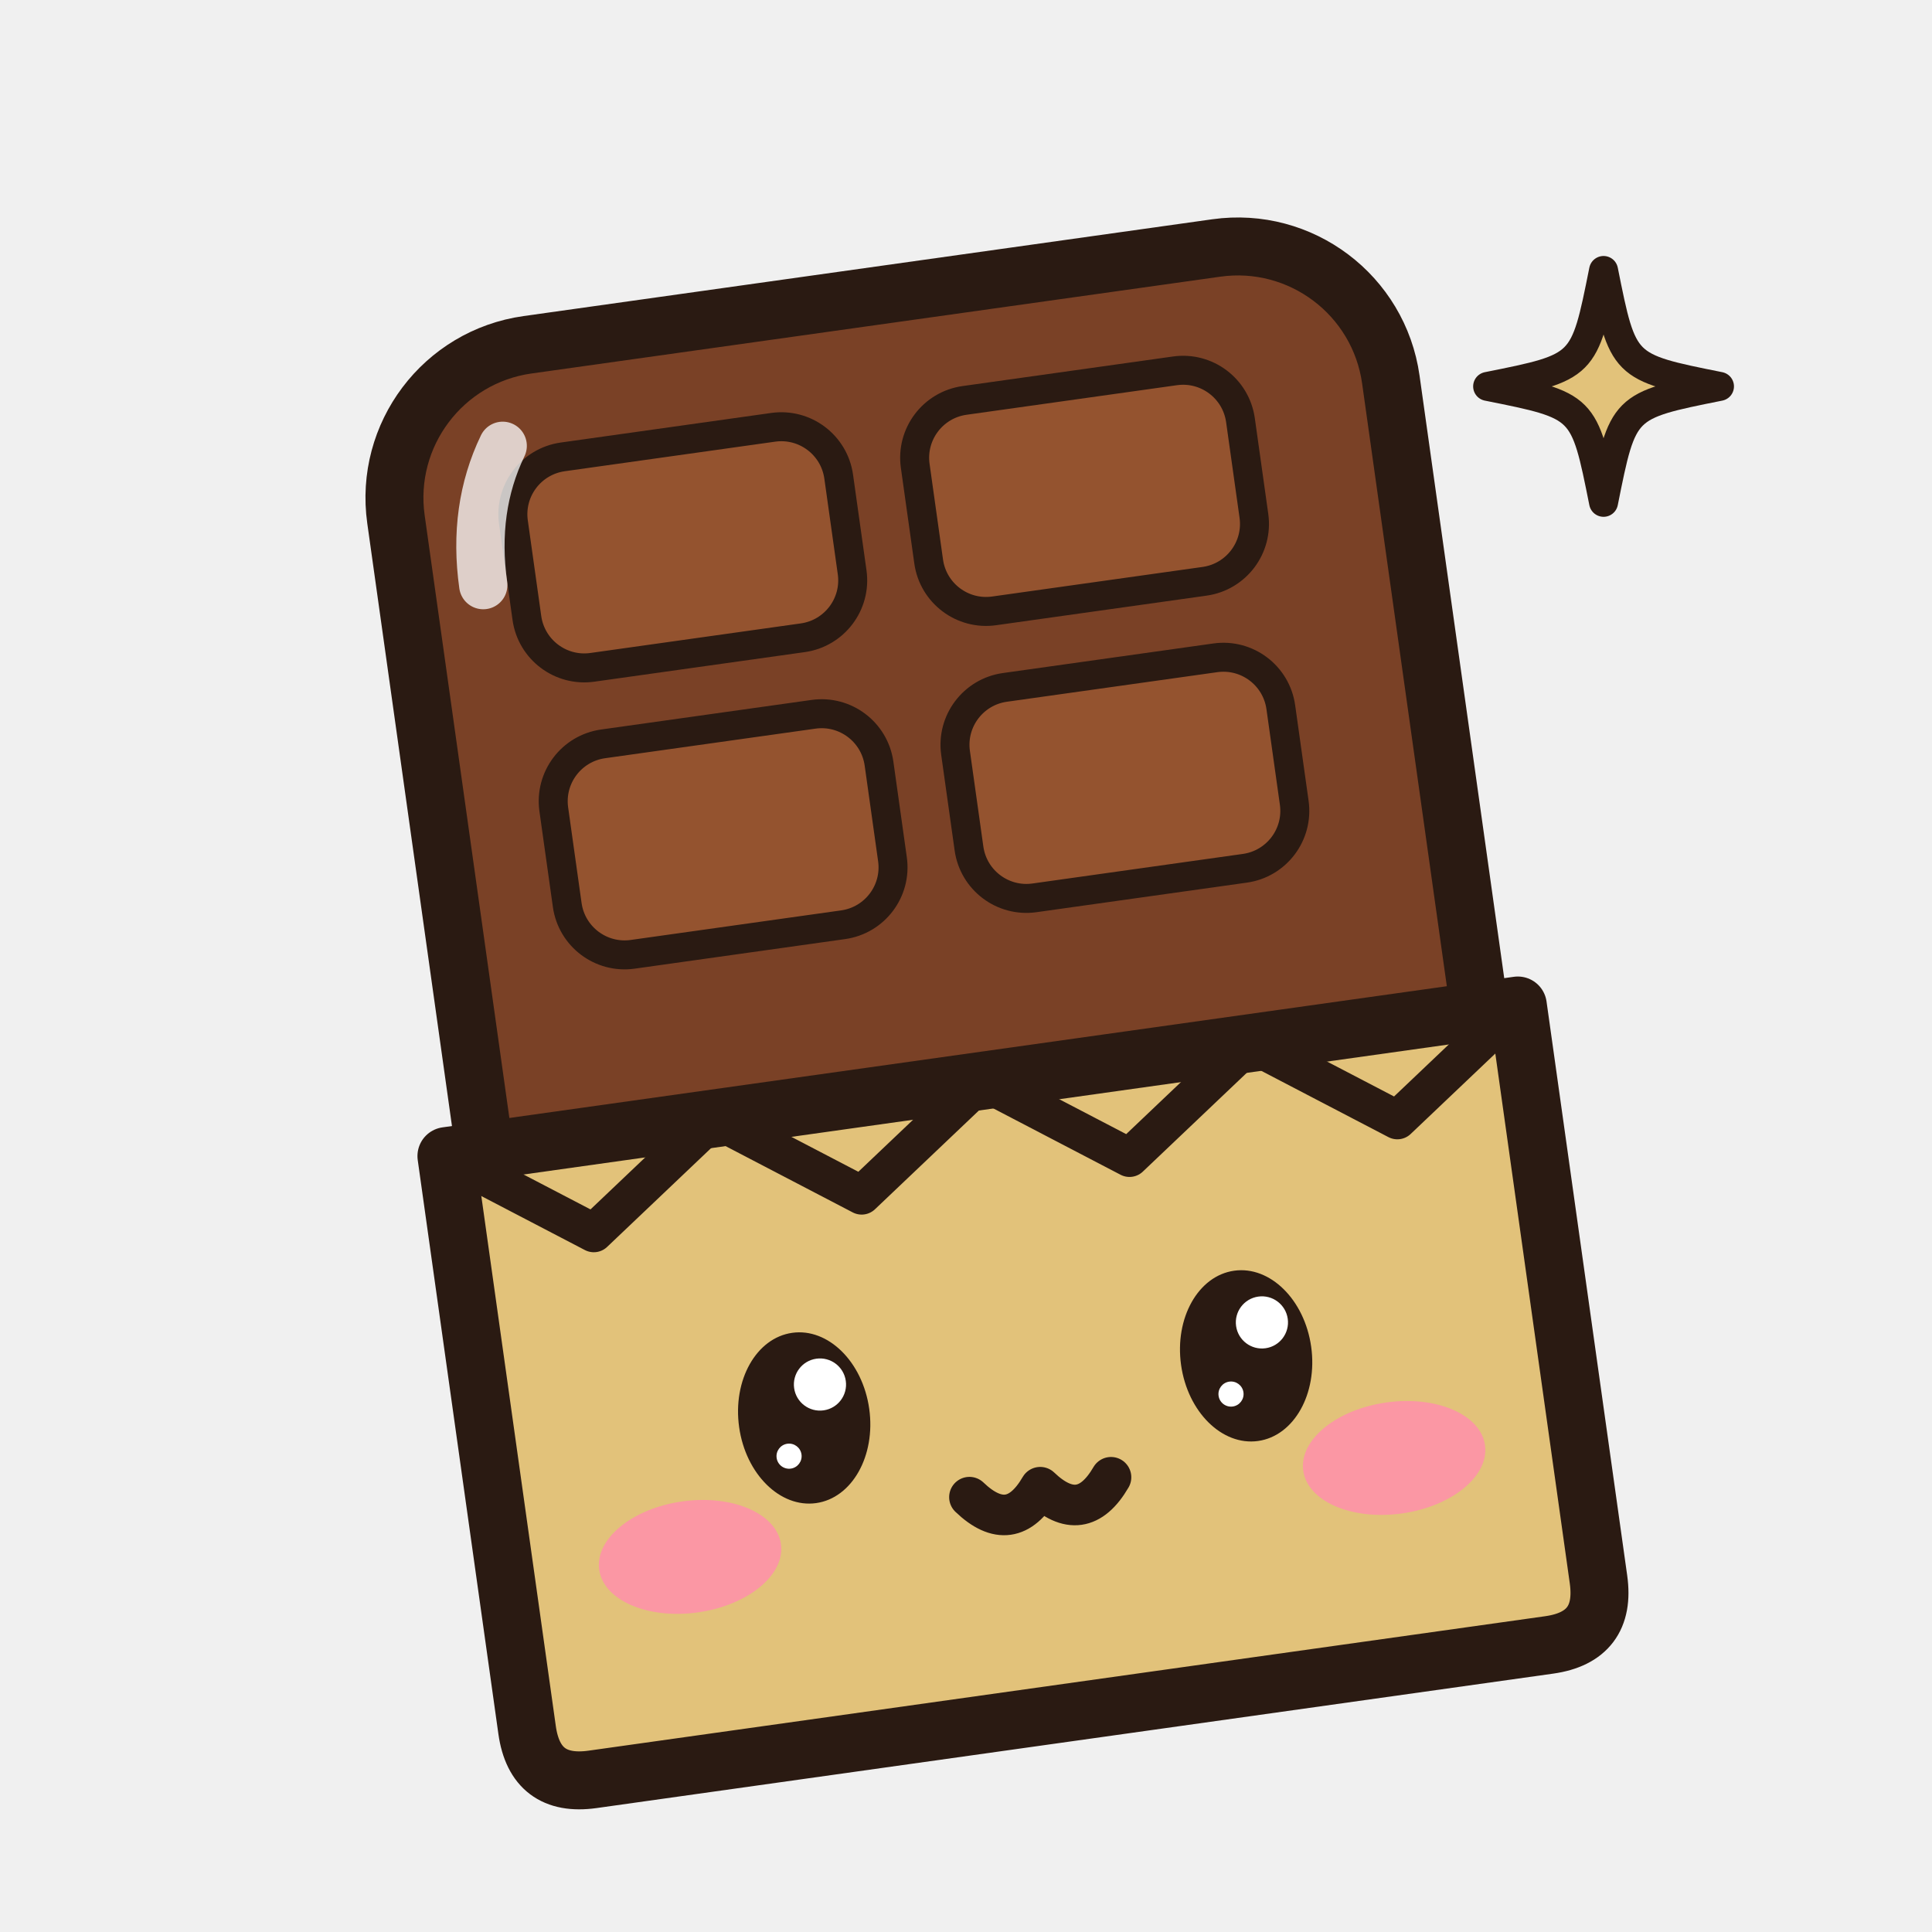
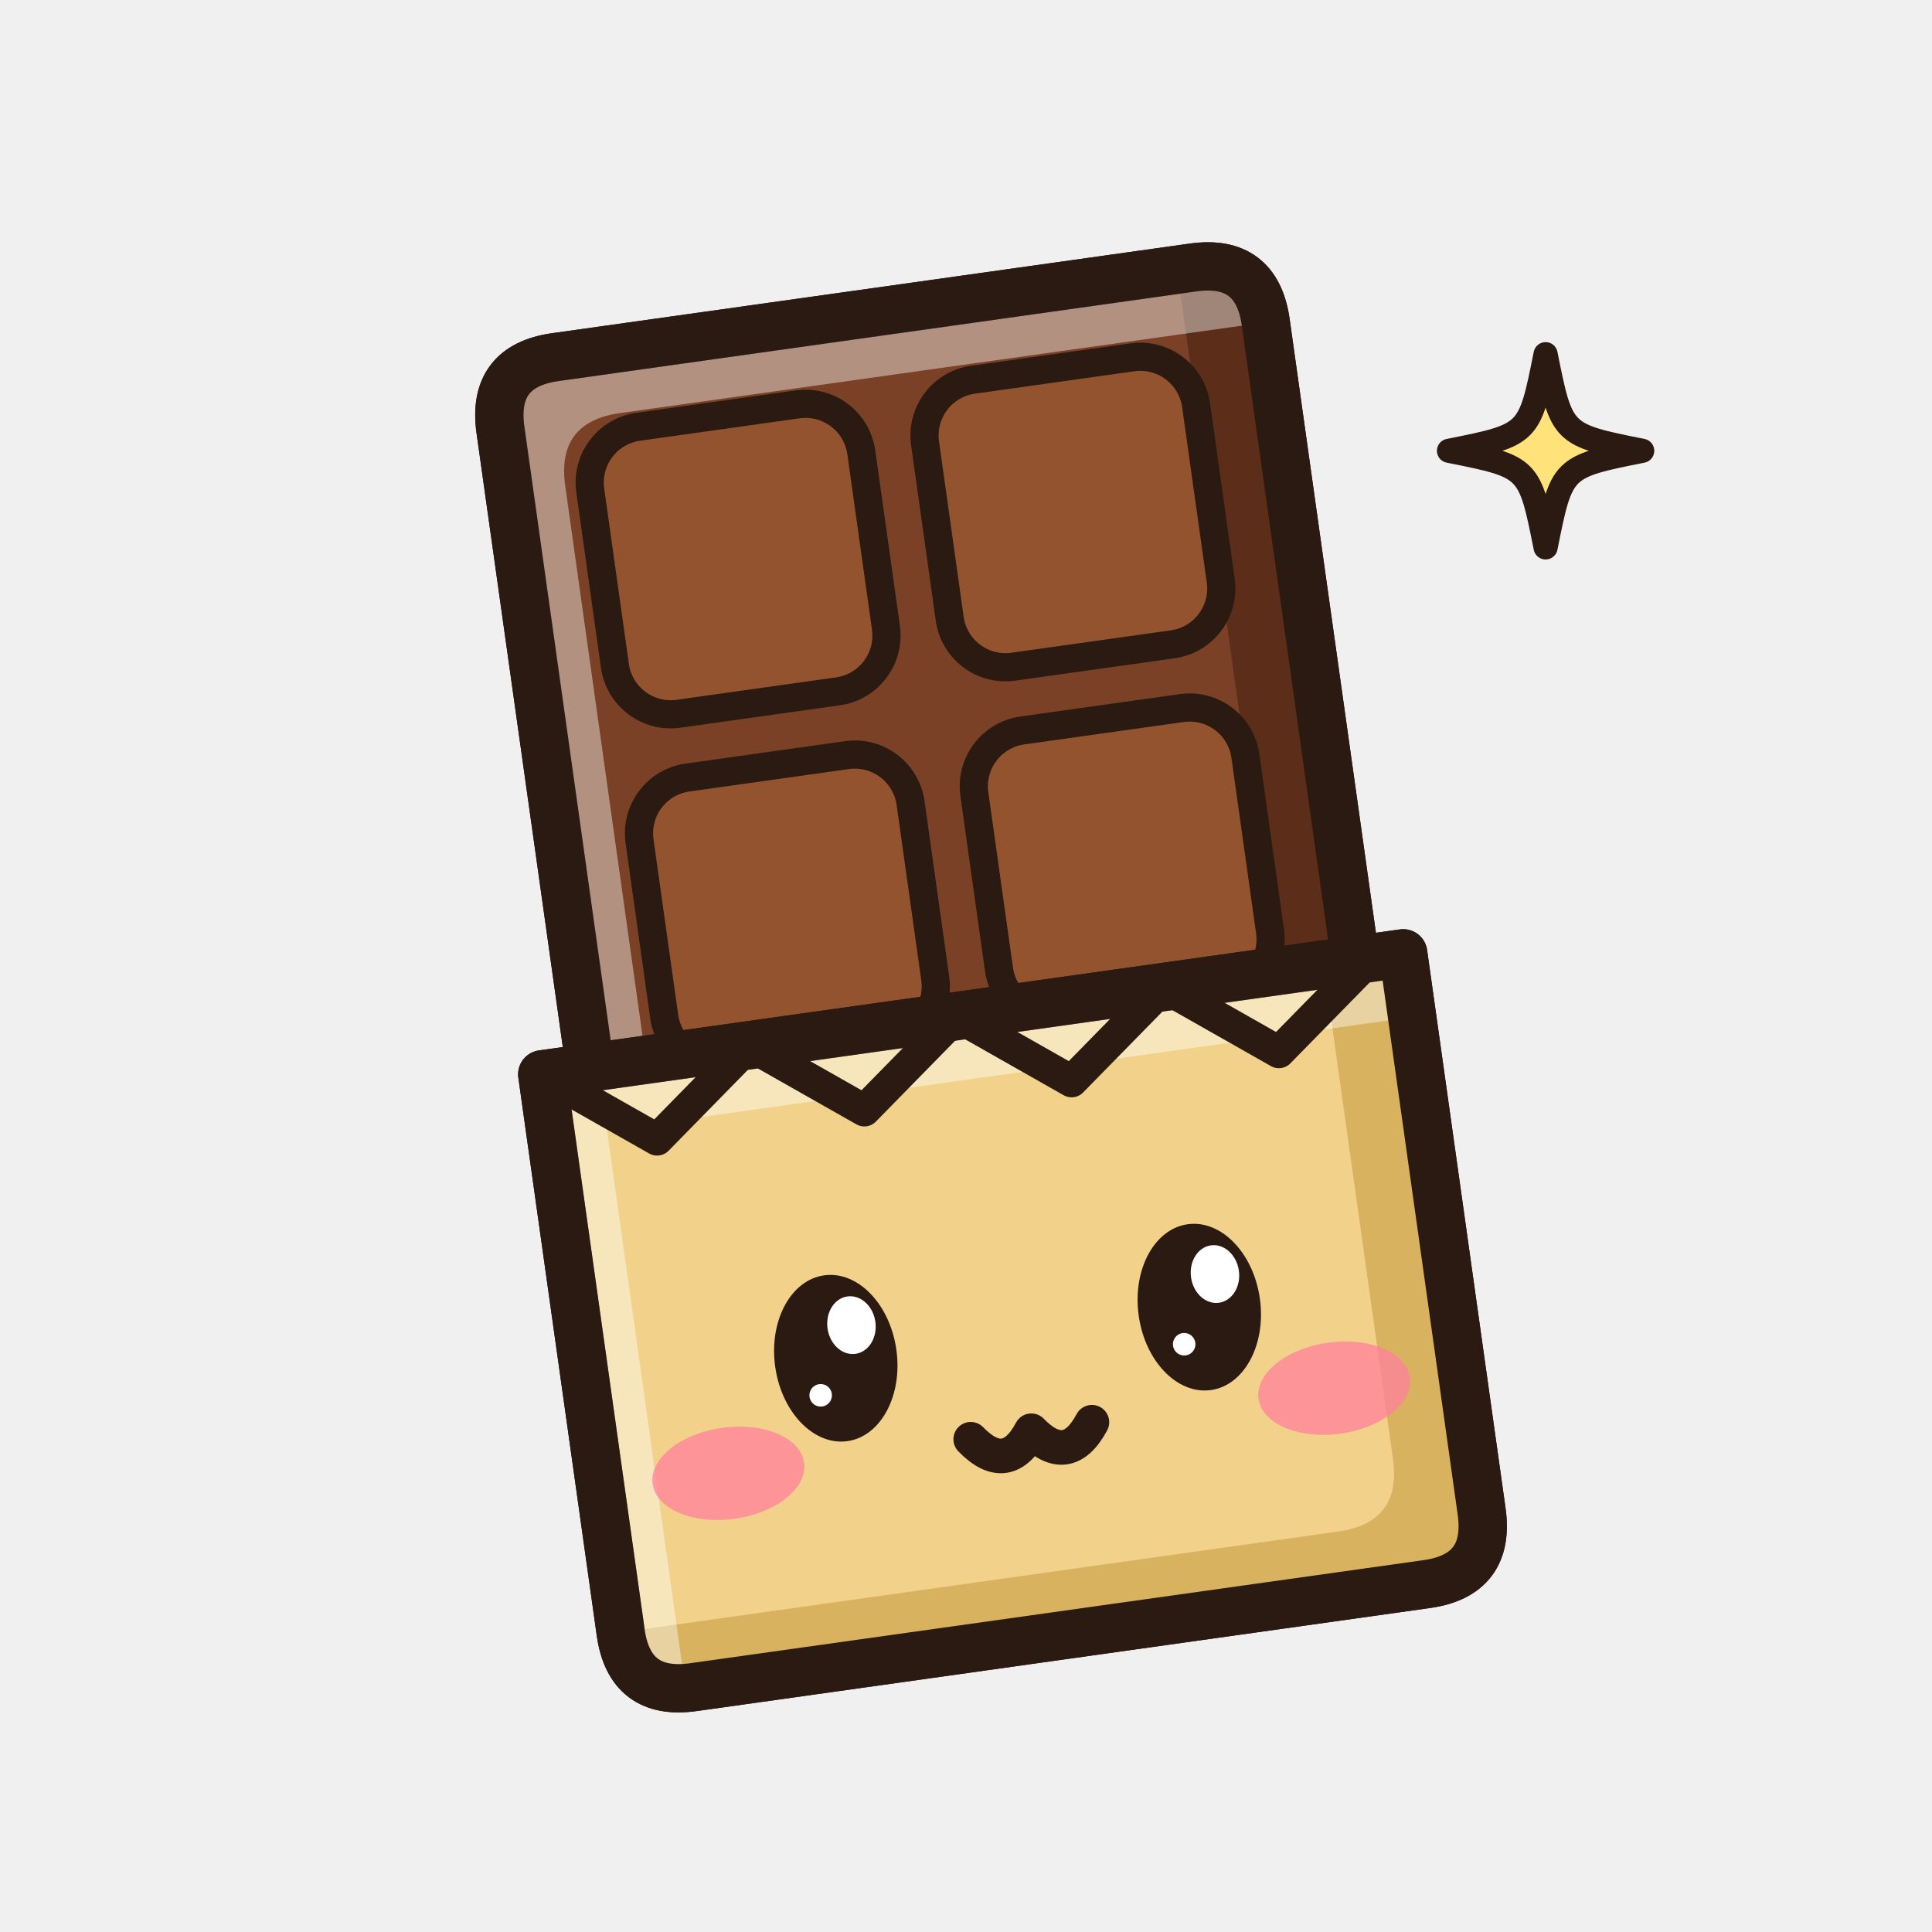
- <svg xmlns="http://www.w3.org/2000/svg" viewBox="0 0 200 200" width="200" height="200">
+ <svg xmlns="http://www.w3.org/2000/svg" viewBox="0 0 240 240" width="240" height="240">
  <g stroke="#2a1a12" stroke-width="6" stroke-linejoin="round" stroke-linecap="round">
-     <g transform="rotate(-8 100 100)">
-       <rect x="48" y="30" width="104" height="140" rx="16" fill="#7a4126" />
-       <rect x="60" y="42" width="34" height="22" rx="6" fill="#94532f" stroke-width="3" />
-       <rect x="60" y="72" width="34" height="22" rx="6" fill="#94532f" stroke-width="3" />
-       <rect x="102" y="42" width="34" height="22" rx="6" fill="#94532f" stroke-width="3" />
-       <rect x="102" y="72" width="34" height="22" rx="6" fill="#94532f" stroke-width="3" />
-       <path d="M44 112 L156 112 L156 172 Q156 178 150 178 L50 178 Q44 178 44 172Z" fill="#e2c27a" />
-       <path d="M44 112 l14 10 l14 -10 l14 10 l14 -10 l14 10 l14 -10 l14 10 l14 -10" fill="none" stroke-width="4" />
-       <ellipse cx="63.2" cy="156.6" rx="9.5" ry="5.8" fill="#ff8fab" stroke="none" opacity=".85" />
-       <ellipse cx="136.8" cy="156.6" rx="9.5" ry="5.8" fill="#ff8fab" stroke="none" opacity=".85" />
-       <ellipse cx="76.9" cy="144.0" rx="6.8" ry="8.9" fill="#2a1a12" stroke="none" />
-       <circle cx="79.0" cy="140.8" r="2.7" fill="#fff" stroke="none" />
-       <circle cx="74.8" cy="147.7" r="1.3" fill="#fff" stroke="none" />
-       <ellipse cx="123.1" cy="144.0" rx="6.8" ry="8.9" fill="#2a1a12" stroke="none" />
-       <circle cx="125.2" cy="140.8" r="2.7" fill="#fff" stroke="none" />
-       <circle cx="121.0" cy="147.7" r="1.3" fill="#fff" stroke="none" />
-       <path d="M92.7 154.5 q3.7 4.7 7.4 0 q3.7 4.7 7.4 0" fill="none" stroke-width="4.2" />
-       <path d="M60 40 q-4 6 -4 14" fill="none" stroke="#fff" stroke-width="5" opacity=".75" />
+     <g transform="translate(20 20)">
+       <g transform="rotate(-8 100 100)">
+         <mask id="k23">
+           <path d="M52 26 Q52 18 60 18 L140 18 Q148 18 148 26 L148 120 L52 120Z" fill="#fff" stroke="none" />
+           <path d="M52 26 Q52 18 60 18 L140 18 Q148 18 148 26 L148 120 L52 120Z" fill="#000" stroke="none" transform="translate(-10 -8)" />
+         </mask>
+         <path d="M52 26 Q52 18 60 18 L140 18 Q148 18 148 26 L148 120 L52 120Z" fill="#7a4126" />
+         <path d="M52 26 Q52 18 60 18 L140 18 Q148 18 148 26 L148 120 L52 120Z" fill="#5c2d18" stroke="none" mask="url(#k23)" />
+         <mask id="k24">
+           <path d="M52 26 Q52 18 60 18 L140 18 Q148 18 148 26 L148 120 L52 120Z" fill="#fff" stroke="none" />
+           <path d="M52 26 Q52 18 60 18 L140 18 Q148 18 148 26 L148 120 L52 120Z" fill="#000" stroke="none" transform="translate(7 8)" />
+         </mask>
+         <path d="M52 26 Q52 18 60 18 L140 18 Q148 18 148 26 L148 120 L52 120Z" fill="#fff" stroke="none" opacity=".42" mask="url(#k24)" />
+         <path d="M52 26 Q52 18 60 18 L140 18 Q148 18 148 26 L148 120 L52 120Z" fill="none" />
+         <rect x="62" y="28" width="34" height="36" rx="7" fill="#94532f" stroke-width="3.5" />
+         <rect x="62" y="72" width="34" height="36" rx="7" fill="#94532f" stroke-width="3.5" />
+         <rect x="104" y="28" width="34" height="36" rx="7" fill="#94532f" stroke-width="3.5" />
+         <rect x="104" y="72" width="34" height="36" rx="7" fill="#94532f" stroke-width="3.5" />
+         <mask id="k25">
+           <path d="M46 106 L154 106 L154 176 Q154 184 146 184 L54 184 Q46 184 46 176Z" fill="#fff" stroke="none" />
+           <path d="M46 106 L154 106 L154 176 Q154 184 146 184 L54 184 Q46 184 46 176Z" fill="#000" stroke="none" transform="translate(-10 -8)" />
+         </mask>
+         <path d="M46 106 L154 106 L154 176 Q154 184 146 184 L54 184 Q46 184 46 176Z" fill="#f2d28a" />
+         <path d="M46 106 L154 106 L154 176 Q154 184 146 184 L54 184 Q46 184 46 176Z" fill="#d8b25f" stroke="none" mask="url(#k25)" />
+         <mask id="k26">
+           <path d="M46 106 L154 106 L154 176 Q154 184 146 184 L54 184 Q46 184 46 176Z" fill="#fff" stroke="none" />
+           <path d="M46 106 L154 106 L154 176 Q154 184 146 184 L54 184 Q46 184 46 176Z" fill="#000" stroke="none" transform="translate(7 8)" />
+         </mask>
+         <path d="M46 106 L154 106 L154 176 Q154 184 146 184 L54 184 Q46 184 46 176Z" fill="#fff" stroke="none" opacity=".42" mask="url(#k26)" />
+         <path d="M46 106 L154 106 L154 176 Q154 184 146 184 L54 184 Q46 184 46 176Z" fill="none" />
+         <path d="M46 106 l13 10 l13 -10 l13 10 l13 -10 l13 10 l13 -10 l13 10 l13 -10" fill="none" stroke-width="4" />
+         <ellipse cx="62.0" cy="158.3" rx="9.5" ry="5.7" fill="#ff7f9c" stroke="none" opacity=".75" />
+         <ellipse cx="138.0" cy="158.3" rx="9.5" ry="5.7" fill="#ff7f9c" stroke="none" opacity=".75" />
+         <ellipse cx="77.2" cy="146.0" rx="7.6" ry="10.4" fill="#2a1a12" stroke="none" />
+         <ellipse cx="79.7" cy="142.2" rx="3.0" ry="3.6" fill="#fff" stroke="none" />
+         <circle cx="74.7" cy="150.3" r="1.4" fill="#fff" stroke="none" />
+         <ellipse cx="122.8" cy="146.0" rx="7.6" ry="10.4" fill="#2a1a12" stroke="none" />
+         <ellipse cx="125.3" cy="142.2" rx="3.0" ry="3.6" fill="#fff" stroke="none" />
+         <circle cx="120.3" cy="150.3" r="1.4" fill="#fff" stroke="none" />
+         <path d="M92.4 158.3 q3.8 5.2 7.6 0 q3.8 5.2 7.6 0" fill="none" stroke-width="4.3" />
+       </g>
+       <path d="M172 24 C174 34 174 34 184 36 C174 38 174 38 172 48 C170 38 170 38 160 36 C170 34 170 34 172 24Z" fill="#ffe27a" stroke-width="3" />
    </g>
-     <path d="M166 28 C168 38 168 38 178 40 C168 42 168 42 166 52 C164 42 164 42 154 40 C164 38 164 38 166 28Z" fill="#e2c27a" stroke-width="3" />
  </g>
</svg>
